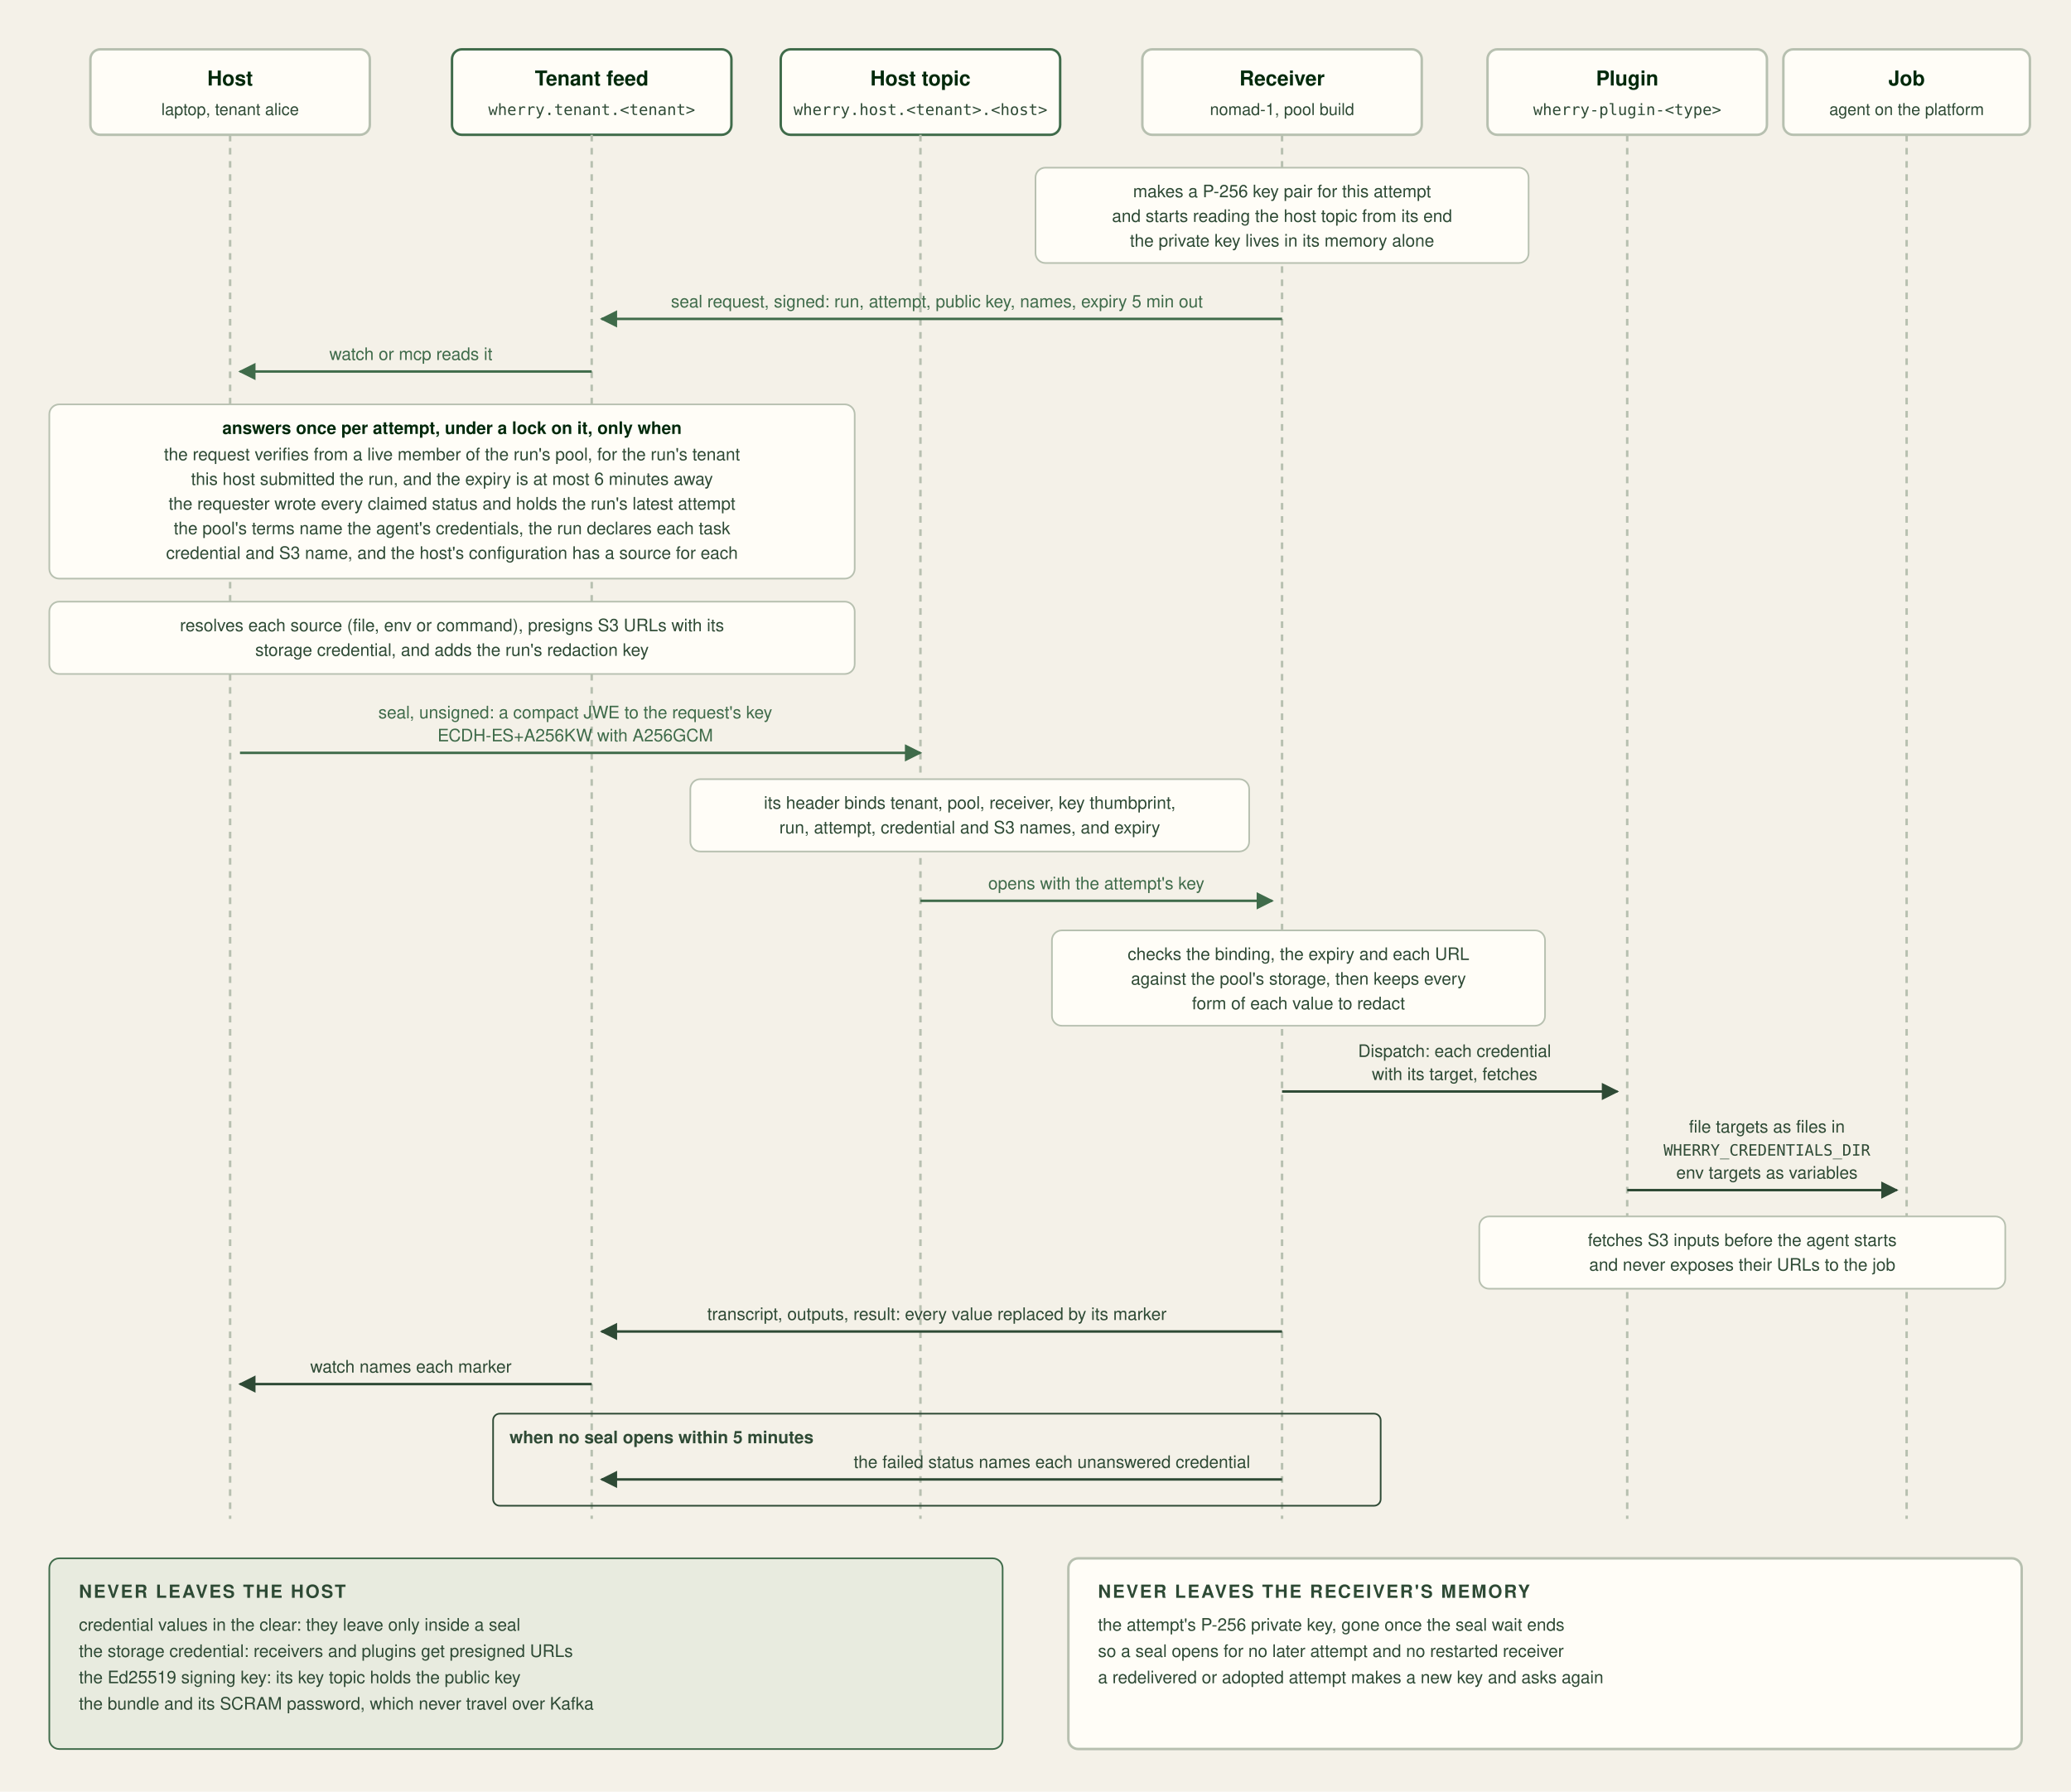
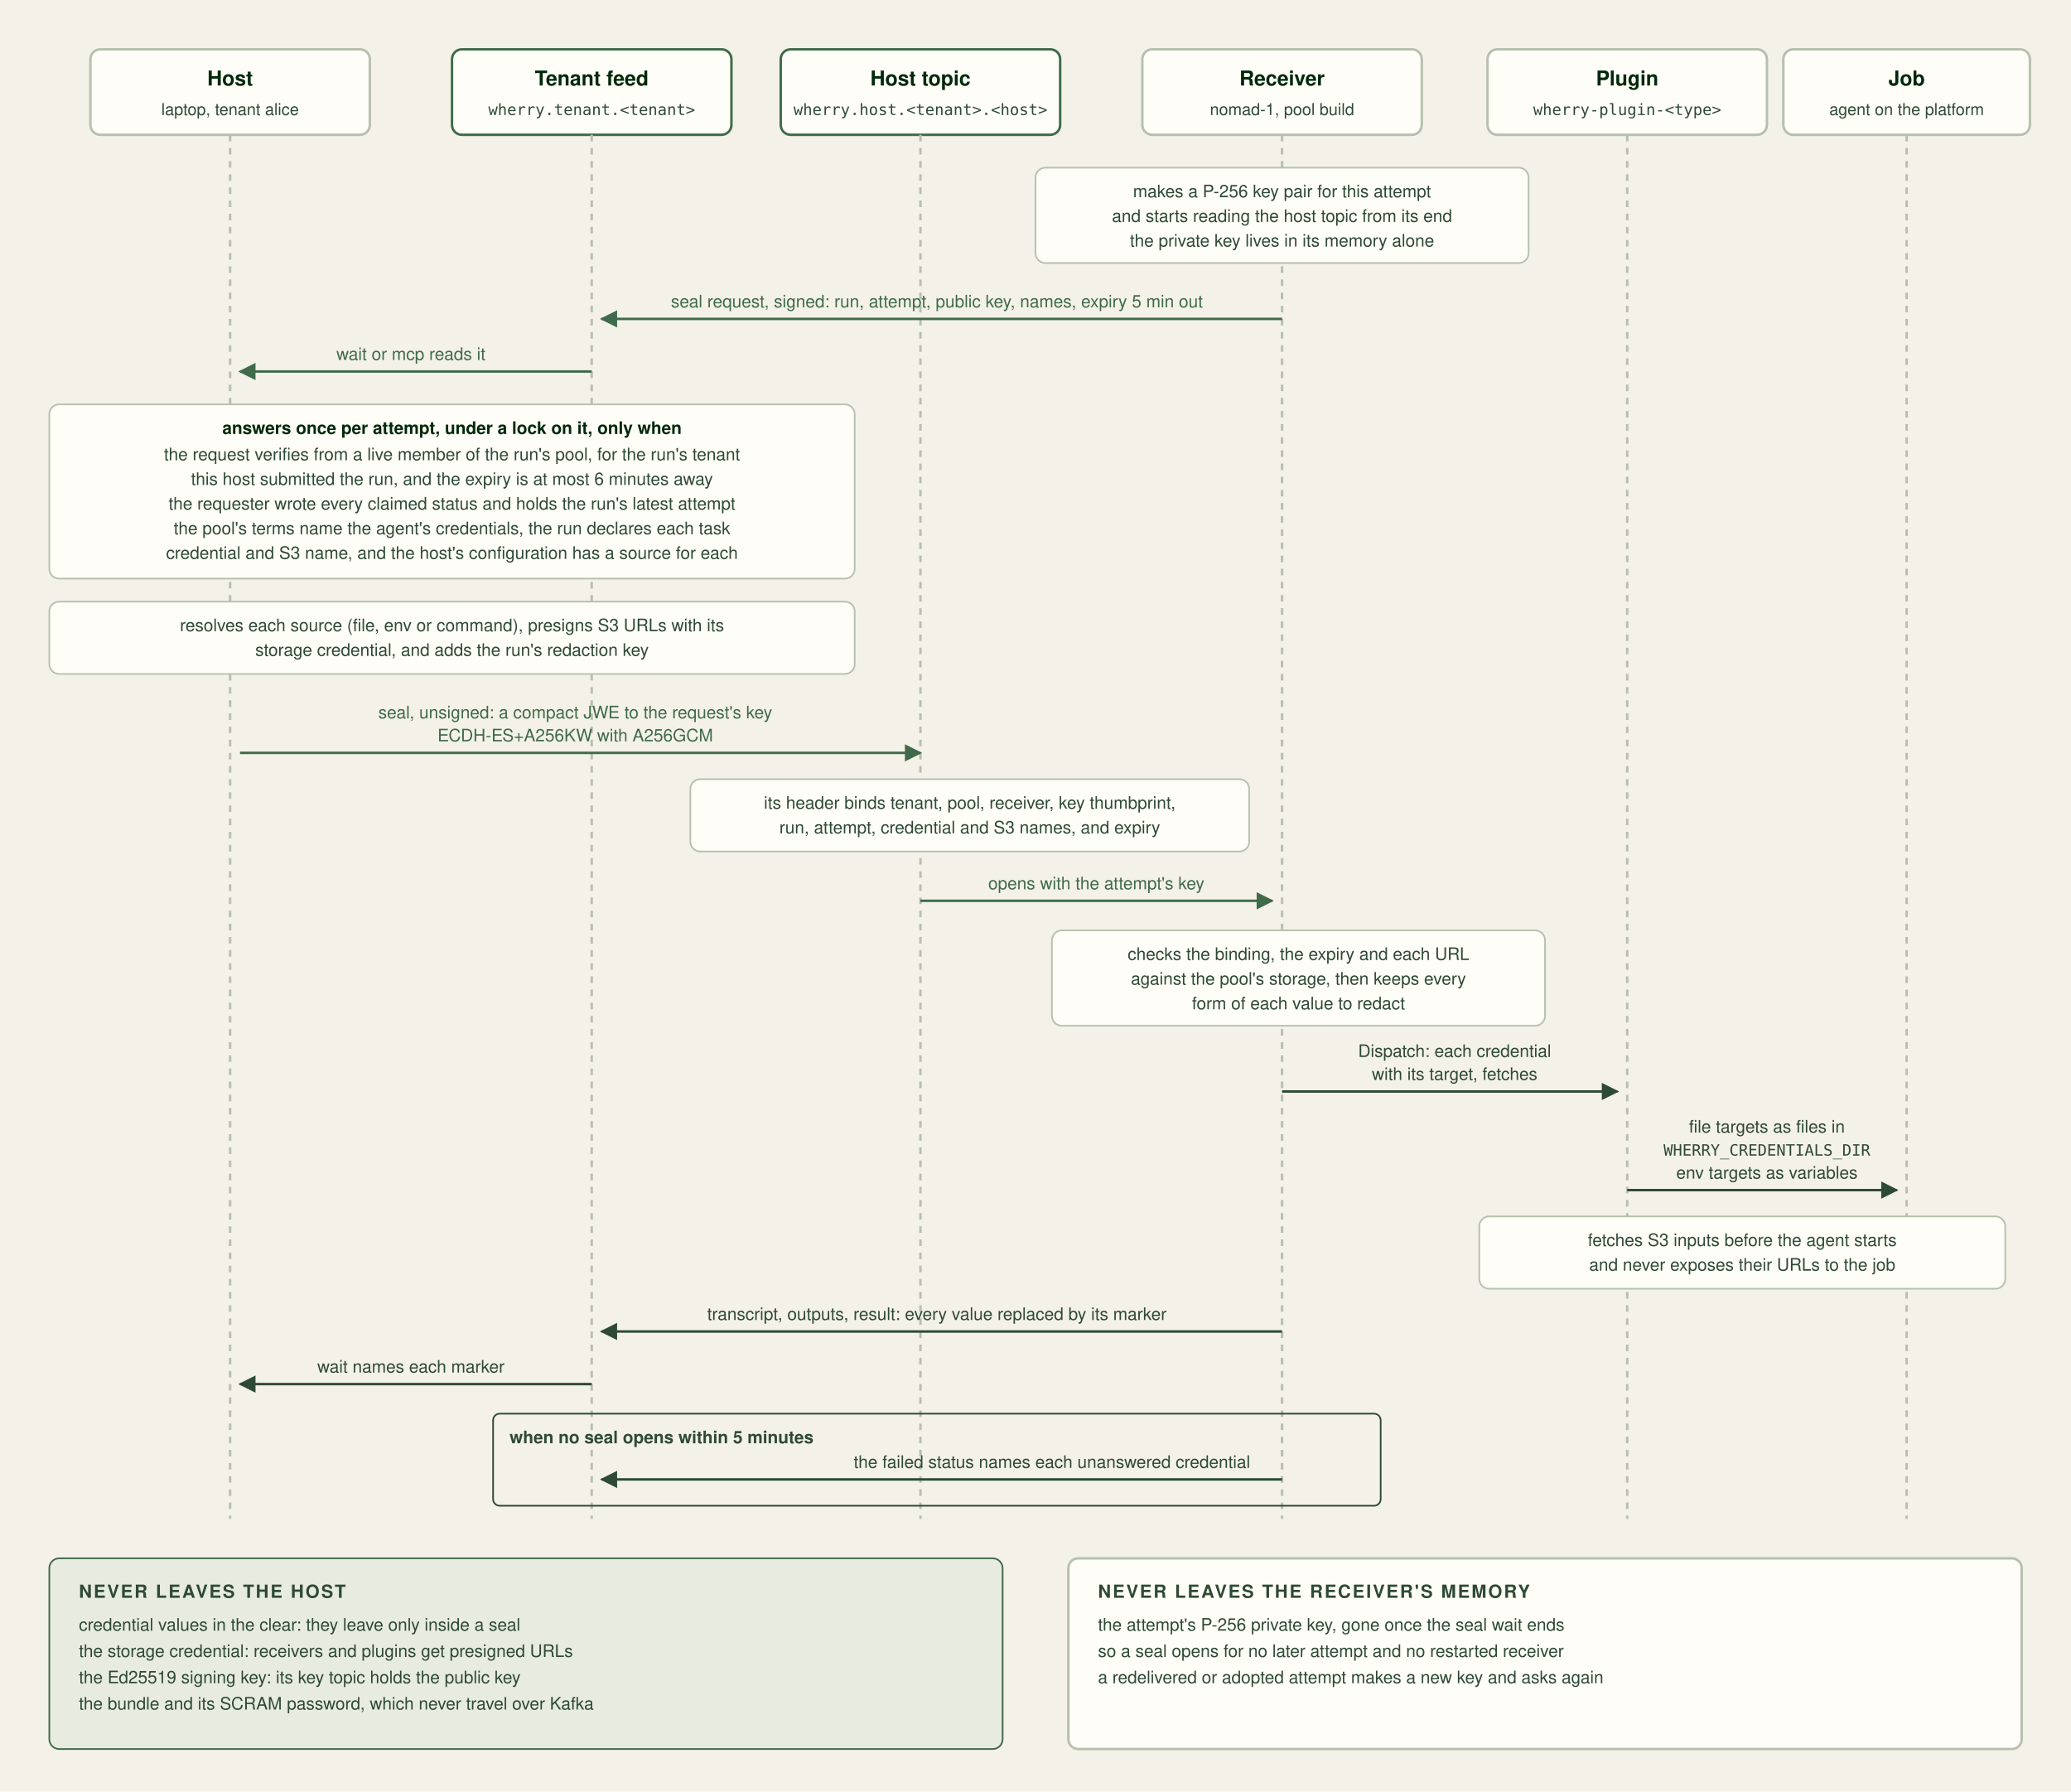
<svg xmlns="http://www.w3.org/2000/svg" viewBox="0 0 1260 1090" font-family="Outfit, ui-sans-serif, system-ui, -apple-system, 'Segoe UI', Helvetica, Arial, sans-serif" role="img" aria-labelledby="title desc">
  <defs>
    <marker id="arrow" viewBox="0 0 10 10" refX="9" refY="5" markerWidth="7" markerHeight="7" orient="auto-start-reverse">
      <path d="M 0 0 L 10 5 L 0 10 z" fill="#2e4a35" />
    </marker>
    <marker id="arrow-seal" viewBox="0 0 10 10" refX="9" refY="5" markerWidth="7" markerHeight="7" orient="auto-start-reverse">
      <path d="M 0 0 L 10 5 L 0 10 z" fill="#3f6b4a" />
    </marker>
  </defs>
  <rect width="1260" height="1090" fill="#f4f1e8" />
  <g font-size="12.5" fill="#00290b">
    <rect x="55" y="30" width="170" height="52" rx="6" fill="#fffdf7" stroke="#b7c0b0" stroke-width="1.5" />
    <text x="140" y="52" text-anchor="middle" font-weight="600">Host</text>
    <text x="140" y="70" text-anchor="middle" font-size="10" fill="#2e4a35">laptop, tenant alice</text>
    <rect x="275" y="30" width="170" height="52" rx="6" fill="#fffdf7" stroke="#3f6b4a" stroke-width="1.5" />
    <text x="360" y="52" text-anchor="middle" font-weight="600">Tenant feed</text>
    <text x="360" y="70" text-anchor="middle" font-size="9.5" font-family="'IBM Plex Mono', ui-monospace, SFMono-Regular, Menlo, monospace" fill="#2e4a35">wherry.tenant.&lt;tenant&gt;</text>
    <rect x="475" y="30" width="170" height="52" rx="6" fill="#fffdf7" stroke="#3f6b4a" stroke-width="1.5" />
    <text x="560" y="52" text-anchor="middle" font-weight="600">Host topic</text>
    <text x="560" y="70" text-anchor="middle" font-size="9.5" font-family="'IBM Plex Mono', ui-monospace, SFMono-Regular, Menlo, monospace" fill="#2e4a35">wherry.host.&lt;tenant&gt;.&lt;host&gt;</text>
    <rect x="695" y="30" width="170" height="52" rx="6" fill="#fffdf7" stroke="#b7c0b0" stroke-width="1.5" />
    <text x="780" y="52" text-anchor="middle" font-weight="600">Receiver</text>
    <text x="780" y="70" text-anchor="middle" font-size="10" fill="#2e4a35">nomad-1, pool build</text>
    <rect x="905" y="30" width="170" height="52" rx="6" fill="#fffdf7" stroke="#b7c0b0" stroke-width="1.5" />
    <text x="990" y="52" text-anchor="middle" font-weight="600">Plugin</text>
    <text x="990" y="70" text-anchor="middle" font-size="9.5" font-family="'IBM Plex Mono', ui-monospace, SFMono-Regular, Menlo, monospace" fill="#2e4a35">wherry-plugin-&lt;type&gt;</text>
    <rect x="1085" y="30" width="150" height="52" rx="6" fill="#fffdf7" stroke="#b7c0b0" stroke-width="1.5" />
    <text x="1160" y="52" text-anchor="middle" font-weight="600">Job</text>
    <text x="1160" y="70" text-anchor="middle" font-size="10" fill="#2e4a35">agent on the platform</text>
  </g>
  <g stroke="#b7c0b0" stroke-width="1.5" stroke-dasharray="4 4">
    <line x1="140" y1="82" x2="140" y2="924" />
    <line x1="360" y1="82" x2="360" y2="924" />
    <line x1="560" y1="82" x2="560" y2="924" />
    <line x1="780" y1="82" x2="780" y2="924" />
    <line x1="990" y1="82" x2="990" y2="924" />
    <line x1="1160" y1="82" x2="1160" y2="924" />
  </g>
  <g font-size="10.5" fill="#2e4a35" text-anchor="middle">
    <rect x="630" y="102" width="300" height="58" rx="6" fill="#fffdf7" stroke="#b7c0b0" stroke-width="1" />
    <text x="780" y="120">makes a P-256 key pair for this attempt</text>
    <text x="780" y="135">and starts reading the host topic from its end</text>
    <text x="780" y="150">the private key lives in its memory alone</text>
    <path d="M 780 194 H 366" stroke="#3f6b4a" stroke-width="1.5" fill="none" marker-end="url(#arrow-seal)" />
    <text x="570" y="187" fill="#3f6b4a">seal request, signed: run, attempt, public key, names, expiry 5 min out</text>
    <path d="M 360 226 H 146" stroke="#3f6b4a" stroke-width="1.5" fill="none" marker-end="url(#arrow-seal)" />
-     <text x="250" y="219" fill="#3f6b4a">watch or mcp reads it</text>
+     <text x="250" y="219" fill="#3f6b4a">wait or mcp reads it</text>
    <rect x="30" y="246" width="490" height="106" rx="6" fill="#fffdf7" stroke="#b7c0b0" stroke-width="1" />
    <text x="275" y="264" font-weight="600" fill="#00290b">answers once per attempt, under a lock on it, only when</text>
    <text x="275" y="280">the request verifies from a live member of the run's pool, for the run's tenant</text>
    <text x="275" y="295">this host submitted the run, and the expiry is at most 6 minutes away</text>
    <text x="275" y="310">the requester wrote every claimed status and holds the run's latest attempt</text>
    <text x="275" y="325">the pool's terms name the agent's credentials, the run declares each task</text>
    <text x="275" y="340">credential and S3 name, and the host's configuration has a source for each</text>
    <rect x="30" y="366" width="490" height="44" rx="6" fill="#fffdf7" stroke="#b7c0b0" stroke-width="1" />
    <text x="275" y="384">resolves each source (file, env or command), presigns S3 URLs with its</text>
    <text x="275" y="399">storage credential, and adds the run's redaction key</text>
    <path d="M 146 458 H 560" stroke="#3f6b4a" stroke-width="1.5" fill="none" marker-end="url(#arrow-seal)" />
    <text x="350" y="437" fill="#3f6b4a">seal, unsigned: a compact JWE to the request's key</text>
    <text x="350" y="451" fill="#3f6b4a">ECDH-ES+A256KW with A256GCM</text>
    <rect x="420" y="474" width="340" height="44" rx="6" fill="#fffdf7" stroke="#b7c0b0" stroke-width="1" />
    <text x="590" y="492">its header binds tenant, pool, receiver, key thumbprint,</text>
    <text x="590" y="507">run, attempt, credential and S3 names, and expiry</text>
    <path d="M 560 548 H 774" stroke="#3f6b4a" stroke-width="1.5" fill="none" marker-end="url(#arrow-seal)" />
    <text x="667" y="541" fill="#3f6b4a">opens with the attempt's key</text>
    <rect x="640" y="566" width="300" height="58" rx="6" fill="#fffdf7" stroke="#b7c0b0" stroke-width="1" />
    <text x="790" y="584">checks the binding, the expiry and each URL</text>
    <text x="790" y="599">against the pool's storage, then keeps every</text>
    <text x="790" y="614">form of each value to redact</text>
    <path d="M 780 664 H 984" stroke="#2e4a35" stroke-width="1.5" fill="none" marker-end="url(#arrow)" />
    <text x="885" y="643">Dispatch: each credential</text>
    <text x="885" y="657">with its target, fetches</text>
    <path d="M 990 724 H 1154" stroke="#2e4a35" stroke-width="1.5" fill="none" marker-end="url(#arrow)" />
    <text x="1075" y="689">file targets as files in</text>
    <text x="1075" y="703" font-size="9.5" font-family="'IBM Plex Mono', ui-monospace, SFMono-Regular, Menlo, monospace">WHERRY_CREDENTIALS_DIR</text>
    <text x="1075" y="717">env targets as variables</text>
    <rect x="900" y="740" width="320" height="44" rx="6" fill="#fffdf7" stroke="#b7c0b0" stroke-width="1" />
    <text x="1060" y="758">fetches S3 inputs before the agent starts</text>
    <text x="1060" y="773">and never exposes their URLs to the job</text>
    <path d="M 780 810 H 366" stroke="#2e4a35" stroke-width="1.5" fill="none" marker-end="url(#arrow)" />
    <text x="570" y="803">transcript, outputs, result: every value replaced by its marker</text>
    <path d="M 360 842 H 146" stroke="#2e4a35" stroke-width="1.5" fill="none" marker-end="url(#arrow)" />
-     <text x="250" y="835">watch names each marker</text>
+     <text x="250" y="835">wait names each marker</text>
    <rect x="300" y="860" width="540" height="56" rx="4" fill="none" stroke="#2e4a35" stroke-width="1" />
    <text x="310" y="878" text-anchor="start" font-weight="600">when no seal opens within 5 minutes</text>
    <path d="M 780 900 H 366" stroke="#2e4a35" stroke-width="1.5" fill="none" marker-end="url(#arrow)" />
    <text x="640" y="893">the failed status names each unanswered credential</text>
  </g>
  <rect x="30" y="948" width="580" height="116" rx="6" fill="#e8ebdf" stroke="#3f6b4a" stroke-width="1" />
  <text x="48" y="972" font-size="11" font-weight="600" fill="#2e4a35" letter-spacing="1">NEVER LEAVES THE HOST</text>
  <g font-size="10.5" fill="#2e4a35">
    <text x="48" y="992">credential values in the clear: they leave only inside a seal</text>
    <text x="48" y="1008">the storage credential: receivers and plugins get presigned URLs</text>
    <text x="48" y="1024">the Ed25519 signing key: its key topic holds the public key</text>
    <text x="48" y="1040">the bundle and its SCRAM password, which never travel over Kafka</text>
  </g>
  <rect x="650" y="948" width="580" height="116" rx="6" fill="#fffdf7" stroke="#b7c0b0" stroke-width="1.5" />
  <text x="668" y="972" font-size="11" font-weight="600" fill="#2e4a35" letter-spacing="1">NEVER LEAVES THE RECEIVER'S MEMORY</text>
  <g font-size="10.5" fill="#2e4a35">
    <text x="668" y="992">the attempt's P-256 private key, gone once the seal wait ends</text>
    <text x="668" y="1008">so a seal opens for no later attempt and no restarted receiver</text>
    <text x="668" y="1024">a redelivered or adopted attempt makes a new key and asks again</text>
  </g>
</svg>
